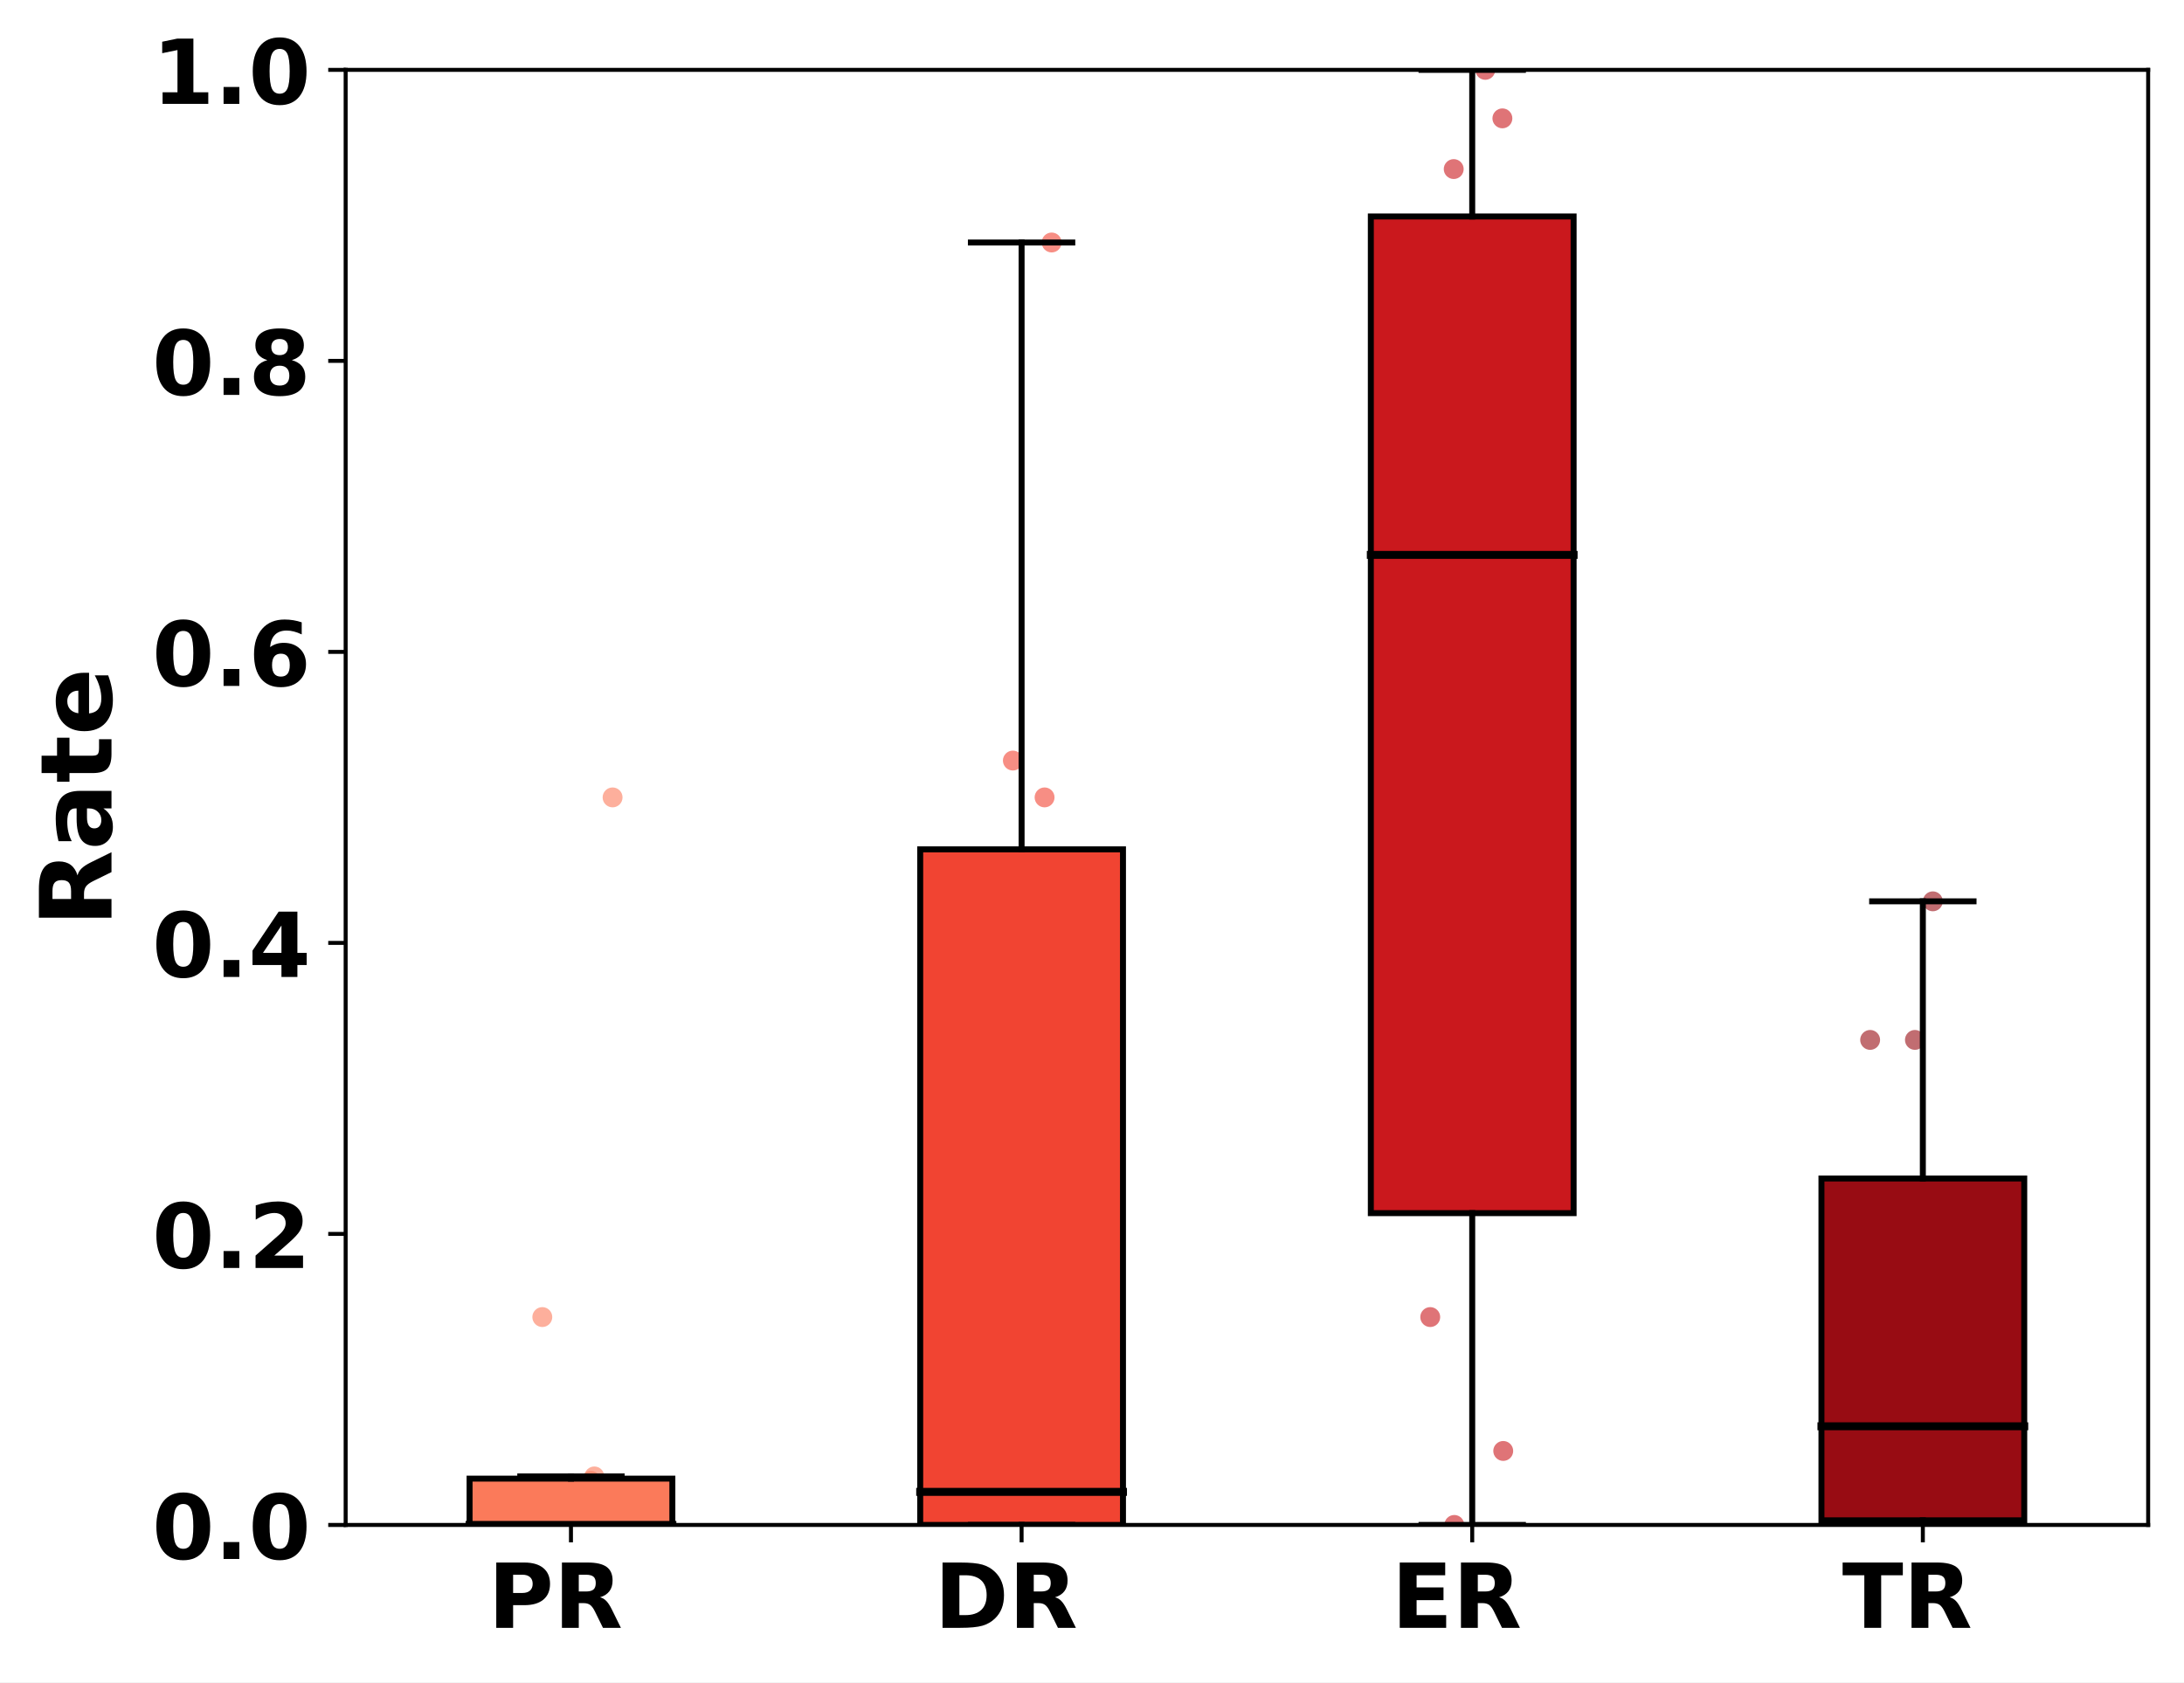
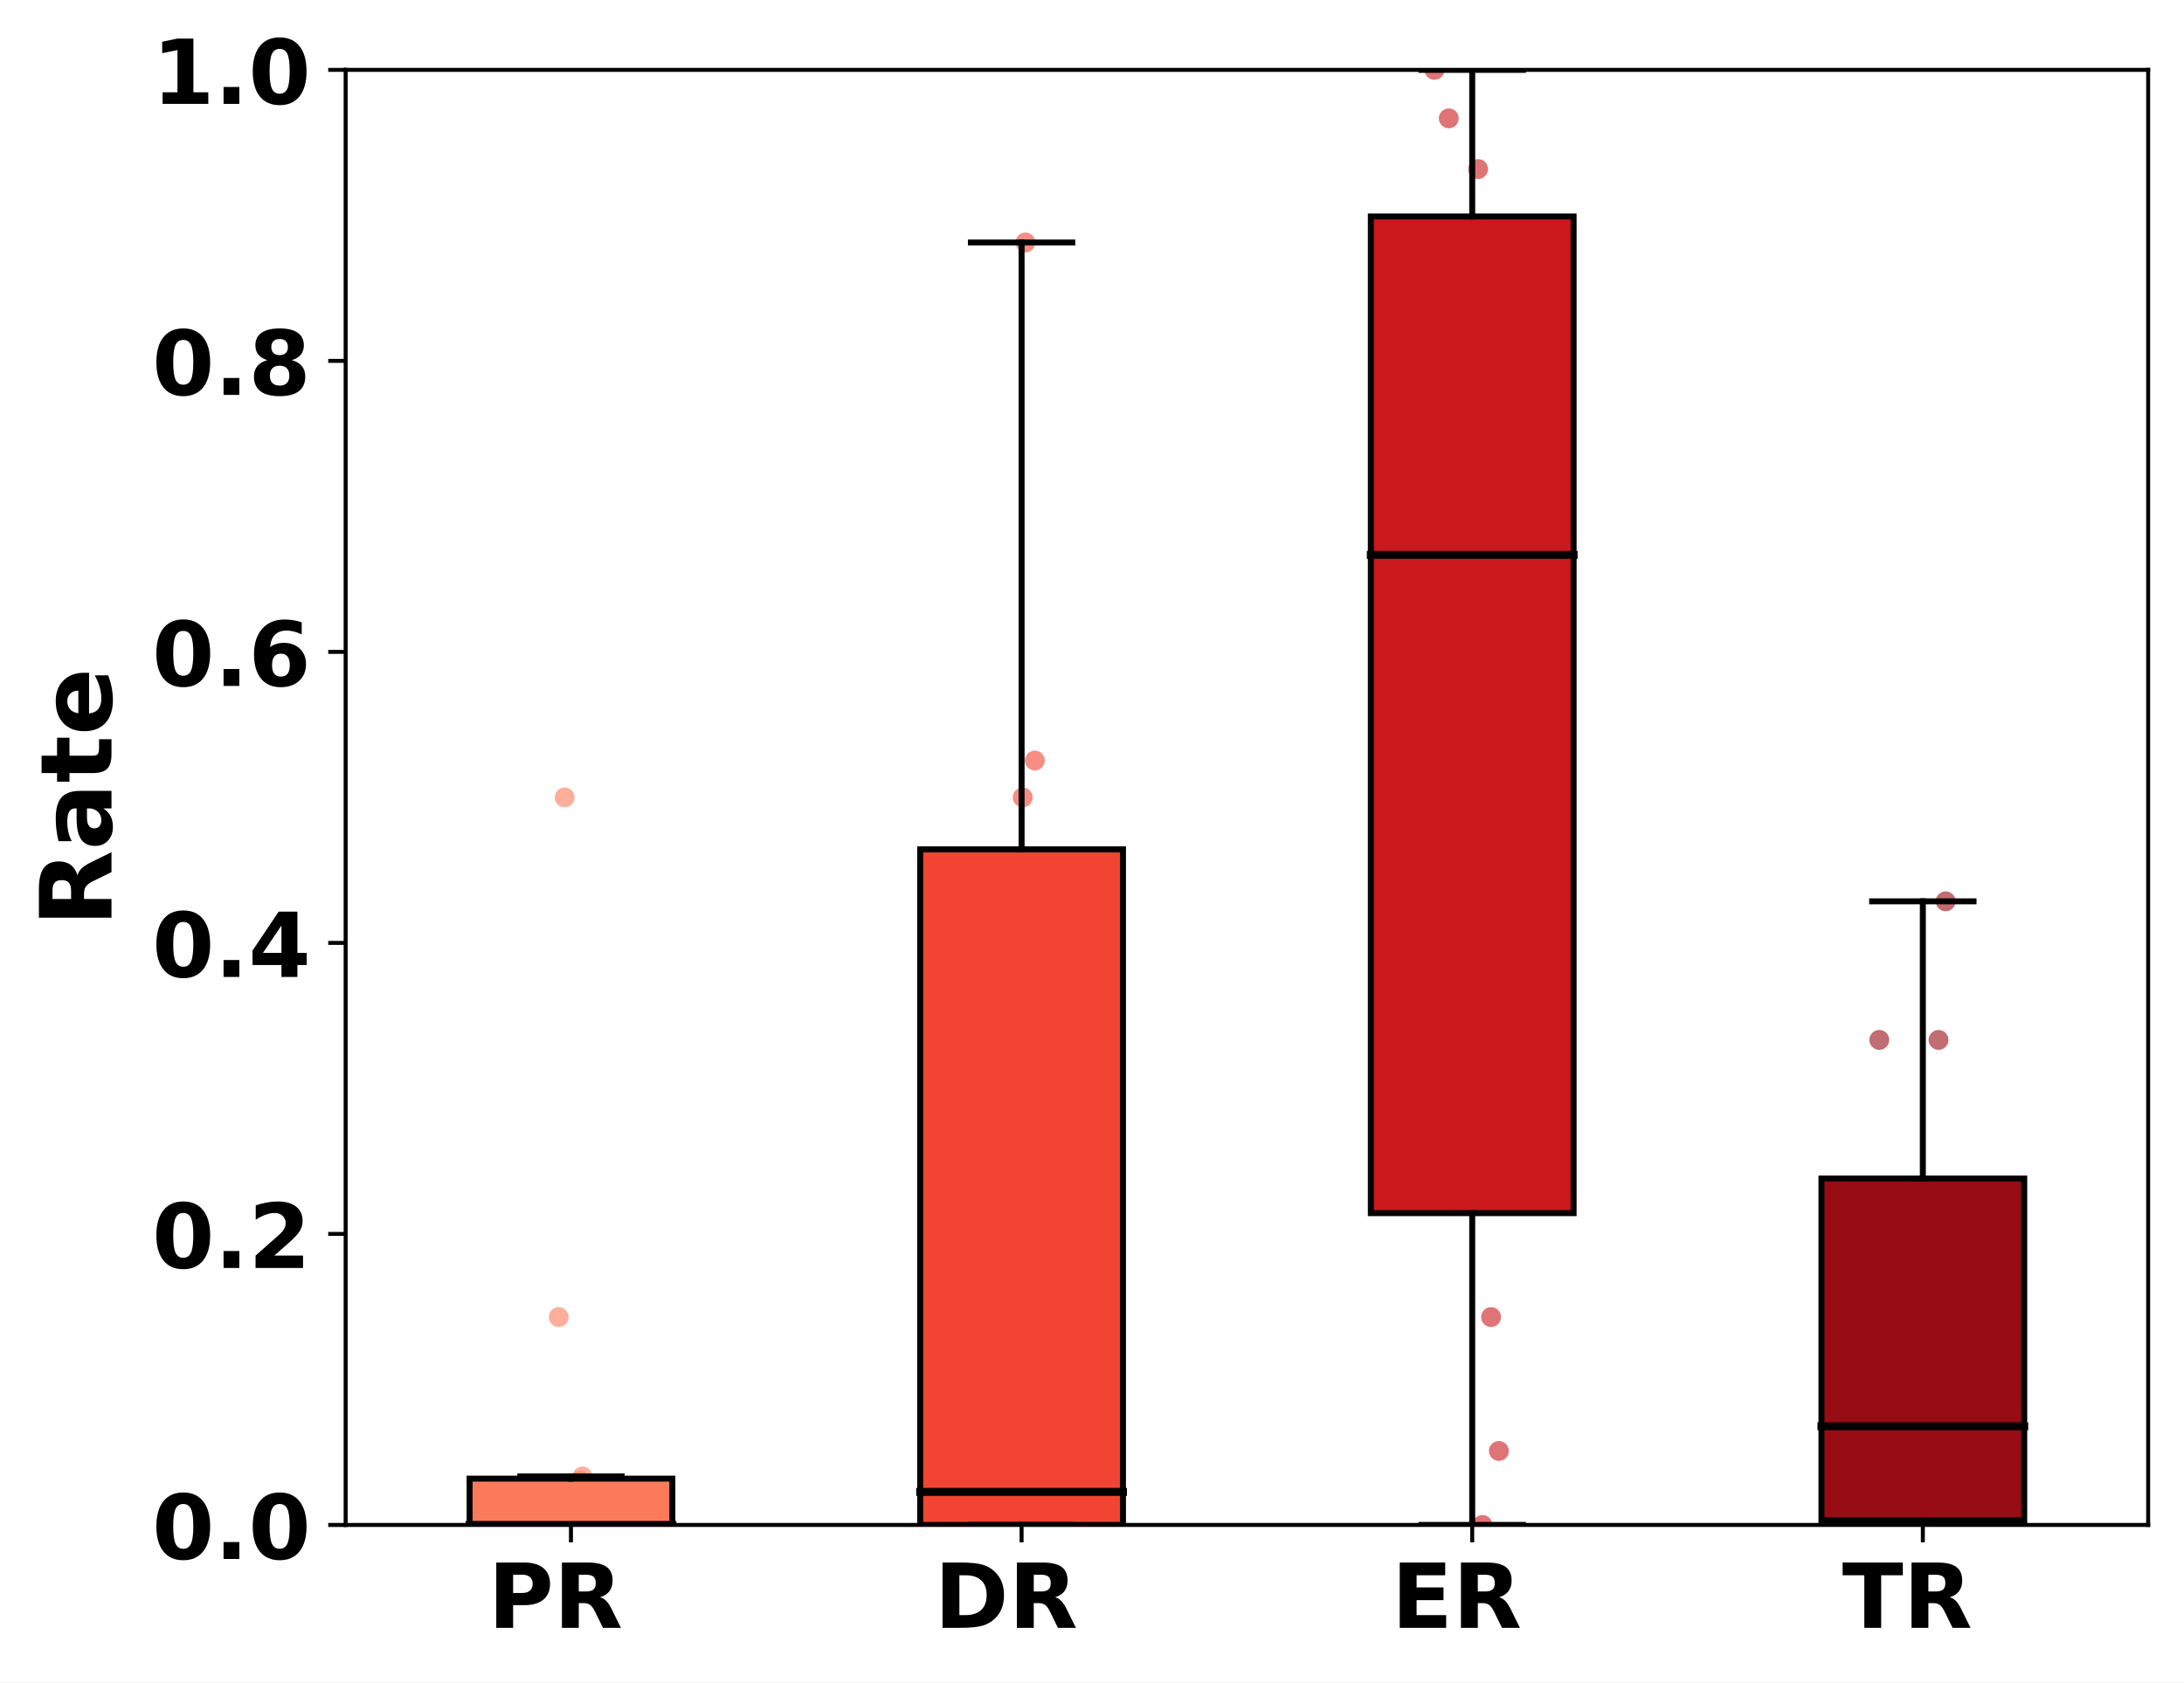
<svg xmlns="http://www.w3.org/2000/svg" xmlns:xlink="http://www.w3.org/1999/xlink" width="438.767pt" height="338.059pt" viewBox="0 0 438.767 338.059" version="1.1">
  <defs>
    <style type="text/css">*{stroke-linejoin: round; stroke-linecap: butt}</style>
  </defs>
  <g id="figure_1">
    <g id="patch_1">
      <path d="M 0 338.059  L 438.767 338.059  L 438.767 0  L 0 0  z " style="fill: #ffffff" />
    </g>
    <g id="axes_1">
      <g id="patch_2">
        <path d="M 69.442 306.439  L 431.567 306.439  L 431.567 14.039  L 69.442 14.039  z " style="fill: #ffffff" />
      </g>
      <g id="PathCollection_1">
        <defs>
-           <path id="C0_0_a5cf114fdb" d="M 0 2  C 0.53 2 1.039 1.789 1.414 1.414  C 1.789 1.039 2 0.53 2 -0  C 2 -0.53 1.789 -1.039 1.414 -1.414  C 1.039 -1.789 0.53 -2 0 -2  C -0.53 -2 -1.039 -1.789 -1.414 -1.414  C -1.789 -1.039 -2 -0.53 -2 0  C -2 0.53 -1.789 1.039 -1.414 1.414  C -1.039 1.789 -0.53 2 0 2  z " />
+           <path id="C0_0_5abf65b029" d="M 0 2  C 0.53 2 1.039 1.789 1.414 1.414  C 1.789 1.039 2 0.53 2 -0  C 2 -0.53 1.789 -1.039 1.414 -1.414  C 1.039 -1.789 0.53 -2 0 -2  C -0.53 -2 -1.039 -1.789 -1.414 -1.414  C -1.789 -1.039 -2 -0.53 -2 0  C -2 0.53 -1.789 1.039 -1.414 1.414  C -1.039 1.789 -0.53 2 0 2  z " />
        </defs>
-         <g clip-path="url(#p71289a174c)">
-           <use xlink:href="#C0_0_a5cf114fdb" x="121.46" y="306.439" style="fill: #fb7a5a; fill-opacity: 0.6" />
-         </g>
-         <g clip-path="url(#p71289a174c)">
-           <use xlink:href="#C0_0_a5cf114fdb" x="119.401" y="296.692" style="fill: #fb7a5a; fill-opacity: 0.6" />
-         </g>
-         <g clip-path="url(#p71289a174c)">
-           <use xlink:href="#C0_0_a5cf114fdb" x="123.068" y="160.239" style="fill: #fb7a5a; fill-opacity: 0.6" />
-         </g>
-         <g clip-path="url(#p71289a174c)">
-           <use xlink:href="#C0_0_a5cf114fdb" x="112.313" y="306.439" style="fill: #fb7a5a; fill-opacity: 0.6" />
-         </g>
-         <g clip-path="url(#p71289a174c)">
-           <use xlink:href="#C0_0_a5cf114fdb" x="119.799" y="306.439" style="fill: #fb7a5a; fill-opacity: 0.6" />
-         </g>
-         <g clip-path="url(#p71289a174c)">
-           <use xlink:href="#C0_0_a5cf114fdb" x="113.882" y="304.588" style="fill: #fb7a5a; fill-opacity: 0.6" />
-         </g>
-         <g clip-path="url(#p71289a174c)">
-           <use xlink:href="#C0_0_a5cf114fdb" x="121.332" y="306.439" style="fill: #fb7a5a; fill-opacity: 0.6" />
-         </g>
-         <g clip-path="url(#p71289a174c)">
-           <use xlink:href="#C0_0_a5cf114fdb" x="108.95" y="264.667" style="fill: #fb7a5a; fill-opacity: 0.6" />
-         </g>
-         <g clip-path="url(#p71289a174c)">
-           <use xlink:href="#C0_0_a5cf114fdb" x="117.371" y="306.439" style="fill: #fb7a5a; fill-opacity: 0.6" />
-         </g>
-         <g clip-path="url(#p71289a174c)">
-           <use xlink:href="#C0_0_a5cf114fdb" x="118.702" y="297.578" style="fill: #fb7a5a; fill-opacity: 0.6" />
-         </g>
-         <g clip-path="url(#p71289a174c)">
-           <use xlink:href="#C0_0_a5cf114fdb" x="107.3" y="306.439" style="fill: #fb7a5a; fill-opacity: 0.6" />
+         <g clip-path="url(#p43153b8aae)">
+           <use xlink:href="#C0_0_5abf65b029" x="118.535" y="306.439" style="fill: #fb7a5a; fill-opacity: 0.6" />
+         </g>
+         <g clip-path="url(#p43153b8aae)">
+           <use xlink:href="#C0_0_5abf65b029" x="117.003" y="296.692" style="fill: #fb7a5a; fill-opacity: 0.6" />
+         </g>
+         <g clip-path="url(#p43153b8aae)">
+           <use xlink:href="#C0_0_5abf65b029" x="113.435" y="160.239" style="fill: #fb7a5a; fill-opacity: 0.6" />
+         </g>
+         <g clip-path="url(#p43153b8aae)">
+           <use xlink:href="#C0_0_5abf65b029" x="120.485" y="306.439" style="fill: #fb7a5a; fill-opacity: 0.6" />
+         </g>
+         <g clip-path="url(#p43153b8aae)">
+           <use xlink:href="#C0_0_5abf65b029" x="113.502" y="306.439" style="fill: #fb7a5a; fill-opacity: 0.6" />
+         </g>
+         <g clip-path="url(#p43153b8aae)">
+           <use xlink:href="#C0_0_5abf65b029" x="112.011" y="304.588" style="fill: #fb7a5a; fill-opacity: 0.6" />
+         </g>
+         <g clip-path="url(#p43153b8aae)">
+           <use xlink:href="#C0_0_5abf65b029" x="118.436" y="306.439" style="fill: #fb7a5a; fill-opacity: 0.6" />
+         </g>
+         <g clip-path="url(#p43153b8aae)">
+           <use xlink:href="#C0_0_5abf65b029" x="112.246" y="264.667" style="fill: #fb7a5a; fill-opacity: 0.6" />
+         </g>
+         <g clip-path="url(#p43153b8aae)">
+           <use xlink:href="#C0_0_5abf65b029" x="120.667" y="306.439" style="fill: #fb7a5a; fill-opacity: 0.6" />
+         </g>
+         <g clip-path="url(#p43153b8aae)">
+           <use xlink:href="#C0_0_5abf65b029" x="116.542" y="297.578" style="fill: #fb7a5a; fill-opacity: 0.6" />
+         </g>
+         <g clip-path="url(#p43153b8aae)">
+           <use xlink:href="#C0_0_5abf65b029" x="116.794" y="306.439" style="fill: #fb7a5a; fill-opacity: 0.6" />
        </g>
      </g>
      <g id="PathCollection_2">
        <defs>
-           <path id="C1_0_108f56c99d" d="M 0 2  C 0.53 2 1.039 1.789 1.414 1.414  C 1.789 1.039 2 0.53 2 -0  C 2 -0.53 1.789 -1.039 1.414 -1.414  C 1.039 -1.789 0.53 -2 0 -2  C -0.53 -2 -1.039 -1.789 -1.414 -1.414  C -1.789 -1.039 -2 -0.53 -2 0  C -2 0.53 -1.789 1.039 -1.414 1.414  C -1.039 1.789 -0.53 2 0 2  z " />
+           <path id="C1_0_0881663501" d="M 0 2  C 0.53 2 1.039 1.789 1.414 1.414  C 1.789 1.039 2 0.53 2 -0  C 2 -0.53 1.789 -1.039 1.414 -1.414  C 1.039 -1.789 0.53 -2 0 -2  C -0.53 -2 -1.039 -1.789 -1.414 -1.414  C -1.789 -1.039 -2 -0.53 -2 0  C -2 0.53 -1.789 1.039 -1.414 1.414  C -1.039 1.789 -0.53 2 0 2  z " />
        </defs>
-         <g clip-path="url(#p71289a174c)">
-           <use xlink:href="#C1_0_108f56c99d" x="211.278" y="48.73" style="fill: #f14432; fill-opacity: 0.6" />
-         </g>
-         <g clip-path="url(#p71289a174c)">
-           <use xlink:href="#C1_0_108f56c99d" x="196.866" y="306.439" style="fill: #f14432; fill-opacity: 0.6" />
-         </g>
-         <g clip-path="url(#p71289a174c)">
-           <use xlink:href="#C1_0_108f56c99d" x="209.857" y="160.239" style="fill: #f14432; fill-opacity: 0.6" />
-         </g>
-         <g clip-path="url(#p71289a174c)">
-           <use xlink:href="#C1_0_108f56c99d" x="208.182" y="306.439" style="fill: #f14432; fill-opacity: 0.6" />
-         </g>
-         <g clip-path="url(#p71289a174c)">
-           <use xlink:href="#C1_0_108f56c99d" x="204.022" y="306.439" style="fill: #f14432; fill-opacity: 0.6" />
-         </g>
-         <g clip-path="url(#p71289a174c)">
-           <use xlink:href="#C1_0_108f56c99d" x="203.487" y="152.836" style="fill: #f14432; fill-opacity: 0.6" />
-         </g>
-         <g clip-path="url(#p71289a174c)">
-           <use xlink:href="#C1_0_108f56c99d" x="201.623" y="181.124" style="fill: #f14432; fill-opacity: 0.6" />
-         </g>
-         <g clip-path="url(#p71289a174c)">
-           <use xlink:href="#C1_0_108f56c99d" x="206.281" y="181.124" style="fill: #f14432; fill-opacity: 0.6" />
-         </g>
-         <g clip-path="url(#p71289a174c)">
-           <use xlink:href="#C1_0_108f56c99d" x="208.298" y="306.439" style="fill: #f14432; fill-opacity: 0.6" />
-         </g>
-         <g clip-path="url(#p71289a174c)">
-           <use xlink:href="#C1_0_108f56c99d" x="204.644" y="299.793" style="fill: #f14432; fill-opacity: 0.6" />
-         </g>
-         <g clip-path="url(#p71289a174c)">
-           <use xlink:href="#C1_0_108f56c99d" x="203.541" y="306.439" style="fill: #f14432; fill-opacity: 0.6" />
+         <g clip-path="url(#p43153b8aae)">
+           <use xlink:href="#C1_0_0881663501" x="206.008" y="48.73" style="fill: #f14432; fill-opacity: 0.6" />
+         </g>
+         <g clip-path="url(#p43153b8aae)">
+           <use xlink:href="#C1_0_0881663501" x="202.815" y="306.439" style="fill: #f14432; fill-opacity: 0.6" />
+         </g>
+         <g clip-path="url(#p43153b8aae)">
+           <use xlink:href="#C1_0_0881663501" x="205.465" y="160.239" style="fill: #f14432; fill-opacity: 0.6" />
+         </g>
+         <g clip-path="url(#p43153b8aae)">
+           <use xlink:href="#C1_0_0881663501" x="200.967" y="306.439" style="fill: #f14432; fill-opacity: 0.6" />
+         </g>
+         <g clip-path="url(#p43153b8aae)">
+           <use xlink:href="#C1_0_0881663501" x="202.909" y="306.439" style="fill: #f14432; fill-opacity: 0.6" />
+         </g>
+         <g clip-path="url(#p43153b8aae)">
+           <use xlink:href="#C1_0_0881663501" x="207.901" y="152.836" style="fill: #f14432; fill-opacity: 0.6" />
+         </g>
+         <g clip-path="url(#p43153b8aae)">
+           <use xlink:href="#C1_0_0881663501" x="213.974" y="181.124" style="fill: #f14432; fill-opacity: 0.6" />
+         </g>
+         <g clip-path="url(#p43153b8aae)">
+           <use xlink:href="#C1_0_0881663501" x="208.738" y="181.124" style="fill: #f14432; fill-opacity: 0.6" />
+         </g>
+         <g clip-path="url(#p43153b8aae)">
+           <use xlink:href="#C1_0_0881663501" x="201.262" y="306.439" style="fill: #f14432; fill-opacity: 0.6" />
+         </g>
+         <g clip-path="url(#p43153b8aae)">
+           <use xlink:href="#C1_0_0881663501" x="209.703" y="299.793" style="fill: #f14432; fill-opacity: 0.6" />
+         </g>
+         <g clip-path="url(#p43153b8aae)">
+           <use xlink:href="#C1_0_0881663501" x="211.746" y="306.439" style="fill: #f14432; fill-opacity: 0.6" />
        </g>
      </g>
      <g id="PathCollection_3">
        <defs>
-           <path id="C2_0_0096e99dae" d="M 0 2  C 0.53 2 1.039 1.789 1.414 1.414  C 1.789 1.039 2 0.53 2 -0  C 2 -0.53 1.789 -1.039 1.414 -1.414  C 1.039 -1.789 0.53 -2 0 -2  C -0.53 -2 -1.039 -1.789 -1.414 -1.414  C -1.789 -1.039 -2 -0.53 -2 0  C -2 0.53 -1.789 1.039 -1.414 1.414  C -1.039 1.789 -0.53 2 0 2  z " />
+           <path id="C2_0_28ee519b00" d="M 0 2  C 0.53 2 1.039 1.789 1.414 1.414  C 1.789 1.039 2 0.53 2 -0  C 2 -0.53 1.789 -1.039 1.414 -1.414  C 1.039 -1.789 0.53 -2 0 -2  C -0.53 -2 -1.039 -1.789 -1.414 -1.414  C -1.789 -1.039 -2 -0.53 -2 0  C -2 0.53 -1.789 1.039 -1.414 1.414  C -1.039 1.789 -0.53 2 0 2  z " />
        </defs>
-         <g clip-path="url(#p71289a174c)">
-           <use xlink:href="#C2_0_0096e99dae" x="302" y="291.571" style="fill: #ca181d; fill-opacity: 0.6" />
-         </g>
-         <g clip-path="url(#p71289a174c)">
-           <use xlink:href="#C2_0_0096e99dae" x="301.833" y="23.785" style="fill: #ca181d; fill-opacity: 0.6" />
-         </g>
-         <g clip-path="url(#p71289a174c)">
-           <use xlink:href="#C2_0_0096e99dae" x="292.17" y="306.439" style="fill: #ca181d; fill-opacity: 0.6" />
-         </g>
-         <g clip-path="url(#p71289a174c)">
-           <use xlink:href="#C2_0_0096e99dae" x="292.52" y="111.505" style="fill: #ca181d; fill-opacity: 0.6" />
-         </g>
-         <g clip-path="url(#p71289a174c)">
-           <use xlink:href="#C2_0_0096e99dae" x="298.398" y="14.039" style="fill: #ca181d; fill-opacity: 0.6" />
-         </g>
-         <g clip-path="url(#p71289a174c)">
-           <use xlink:href="#C2_0_0096e99dae" x="295.925" y="171.342" style="fill: #ca181d; fill-opacity: 0.6" />
-         </g>
-         <g clip-path="url(#p71289a174c)">
-           <use xlink:href="#C2_0_0096e99dae" x="287.337" y="264.667" style="fill: #ca181d; fill-opacity: 0.6" />
-         </g>
-         <g clip-path="url(#p71289a174c)">
-           <use xlink:href="#C2_0_0096e99dae" x="295.658" y="222.896" style="fill: #ca181d; fill-opacity: 0.6" />
-         </g>
-         <g clip-path="url(#p71289a174c)">
-           <use xlink:href="#C2_0_0096e99dae" x="288.102" y="111.505" style="fill: #ca181d; fill-opacity: 0.6" />
-         </g>
-         <g clip-path="url(#p71289a174c)">
-           <use xlink:href="#C2_0_0096e99dae" x="292.053" y="33.975" style="fill: #ca181d; fill-opacity: 0.6" />
-         </g>
-         <g clip-path="url(#p71289a174c)">
-           <use xlink:href="#C2_0_0096e99dae" x="297.93" y="53.025" style="fill: #ca181d; fill-opacity: 0.6" />
+         <g clip-path="url(#p43153b8aae)">
+           <use xlink:href="#C2_0_28ee519b00" x="301.126" y="291.571" style="fill: #ca181d; fill-opacity: 0.6" />
+         </g>
+         <g clip-path="url(#p43153b8aae)">
+           <use xlink:href="#C2_0_28ee519b00" x="291.061" y="23.785" style="fill: #ca181d; fill-opacity: 0.6" />
+         </g>
+         <g clip-path="url(#p43153b8aae)">
+           <use xlink:href="#C2_0_28ee519b00" x="297.821" y="306.439" style="fill: #ca181d; fill-opacity: 0.6" />
+         </g>
+         <g clip-path="url(#p43153b8aae)">
+           <use xlink:href="#C2_0_28ee519b00" x="298.695" y="111.505" style="fill: #ca181d; fill-opacity: 0.6" />
+         </g>
+         <g clip-path="url(#p43153b8aae)">
+           <use xlink:href="#C2_0_28ee519b00" x="288.18" y="14.039" style="fill: #ca181d; fill-opacity: 0.6" />
+         </g>
+         <g clip-path="url(#p43153b8aae)">
+           <use xlink:href="#C2_0_28ee519b00" x="289.2" y="171.342" style="fill: #ca181d; fill-opacity: 0.6" />
+         </g>
+         <g clip-path="url(#p43153b8aae)">
+           <use xlink:href="#C2_0_28ee519b00" x="299.557" y="264.667" style="fill: #ca181d; fill-opacity: 0.6" />
+         </g>
+         <g clip-path="url(#p43153b8aae)">
+           <use xlink:href="#C2_0_28ee519b00" x="300.274" y="222.896" style="fill: #ca181d; fill-opacity: 0.6" />
+         </g>
+         <g clip-path="url(#p43153b8aae)">
+           <use xlink:href="#C2_0_28ee519b00" x="292.846" y="111.505" style="fill: #ca181d; fill-opacity: 0.6" />
+         </g>
+         <g clip-path="url(#p43153b8aae)">
+           <use xlink:href="#C2_0_28ee519b00" x="296.953" y="33.975" style="fill: #ca181d; fill-opacity: 0.6" />
+         </g>
+         <g clip-path="url(#p43153b8aae)">
+           <use xlink:href="#C2_0_28ee519b00" x="299.711" y="53.025" style="fill: #ca181d; fill-opacity: 0.6" />
        </g>
      </g>
      <g id="PathCollection_4">
        <defs>
-           <path id="C3_0_5f27da8409" d="M 0 2  C 0.53 2 1.039 1.789 1.414 1.414  C 1.789 1.039 2 0.53 2 -0  C 2 -0.53 1.789 -1.039 1.414 -1.414  C 1.039 -1.789 0.53 -2 0 -2  C -0.53 -2 -1.039 -1.789 -1.414 -1.414  C -1.789 -1.039 -2 -0.53 -2 0  C -2 0.53 -1.789 1.039 -1.414 1.414  C -1.039 1.789 -0.53 2 0 2  z " />
+           <path id="C3_0_b189aee8e8" d="M 0 2  C 0.53 2 1.039 1.789 1.414 1.414  C 1.789 1.039 2 0.53 2 -0  C 2 -0.53 1.789 -1.039 1.414 -1.414  C 1.039 -1.789 0.53 -2 0 -2  C -0.53 -2 -1.039 -1.789 -1.414 -1.414  C -1.789 -1.039 -2 -0.53 -2 0  C -2 0.53 -1.789 1.039 -1.414 1.414  C -1.039 1.789 -0.53 2 0 2  z " />
        </defs>
-         <g clip-path="url(#p71289a174c)">
-           <use xlink:href="#C3_0_5f27da8409" x="386.44" y="286.615" style="fill: #980c13; fill-opacity: 0.6" />
-         </g>
-         <g clip-path="url(#p71289a174c)">
-           <use xlink:href="#C3_0_5f27da8409" x="387.726" y="306.439" style="fill: #980c13; fill-opacity: 0.6" />
-         </g>
-         <g clip-path="url(#p71289a174c)">
-           <use xlink:href="#C3_0_5f27da8409" x="385.996" y="306.439" style="fill: #980c13; fill-opacity: 0.6" />
-         </g>
-         <g clip-path="url(#p71289a174c)">
-           <use xlink:href="#C3_0_5f27da8409" x="375.712" y="208.972" style="fill: #980c13; fill-opacity: 0.6" />
-         </g>
-         <g clip-path="url(#p71289a174c)">
-           <use xlink:href="#C3_0_5f27da8409" x="388.09" y="306.439" style="fill: #980c13; fill-opacity: 0.6" />
-         </g>
-         <g clip-path="url(#p71289a174c)">
-           <use xlink:href="#C3_0_5f27da8409" x="378.019" y="304.588" style="fill: #980c13; fill-opacity: 0.6" />
-         </g>
-         <g clip-path="url(#p71289a174c)">
-           <use xlink:href="#C3_0_5f27da8409" x="388.305" y="181.124" style="fill: #980c13; fill-opacity: 0.6" />
-         </g>
-         <g clip-path="url(#p71289a174c)">
-           <use xlink:href="#C3_0_5f27da8409" x="390.729" y="264.667" style="fill: #980c13; fill-opacity: 0.6" />
-         </g>
-         <g clip-path="url(#p71289a174c)">
-           <use xlink:href="#C3_0_5f27da8409" x="384.71" y="208.972" style="fill: #980c13; fill-opacity: 0.6" />
-         </g>
-         <g clip-path="url(#p71289a174c)">
-           <use xlink:href="#C3_0_5f27da8409" x="388.589" y="302.008" style="fill: #980c13; fill-opacity: 0.6" />
-         </g>
-         <g clip-path="url(#p71289a174c)">
-           <use xlink:href="#C3_0_5f27da8409" x="383.659" y="267.452" style="fill: #980c13; fill-opacity: 0.6" />
+         <g clip-path="url(#p43153b8aae)">
+           <use xlink:href="#C3_0_b189aee8e8" x="383.234" y="286.615" style="fill: #980c13; fill-opacity: 0.6" />
+         </g>
+         <g clip-path="url(#p43153b8aae)">
+           <use xlink:href="#C3_0_b189aee8e8" x="384.893" y="306.439" style="fill: #980c13; fill-opacity: 0.6" />
+         </g>
+         <g clip-path="url(#p43153b8aae)">
+           <use xlink:href="#C3_0_b189aee8e8" x="388.748" y="306.439" style="fill: #980c13; fill-opacity: 0.6" />
+         </g>
+         <g clip-path="url(#p43153b8aae)">
+           <use xlink:href="#C3_0_b189aee8e8" x="389.447" y="208.972" style="fill: #980c13; fill-opacity: 0.6" />
+         </g>
+         <g clip-path="url(#p43153b8aae)">
+           <use xlink:href="#C3_0_b189aee8e8" x="380.798" y="306.439" style="fill: #980c13; fill-opacity: 0.6" />
+         </g>
+         <g clip-path="url(#p43153b8aae)">
+           <use xlink:href="#C3_0_b189aee8e8" x="385.045" y="304.588" style="fill: #980c13; fill-opacity: 0.6" />
+         </g>
+         <g clip-path="url(#p43153b8aae)">
+           <use xlink:href="#C3_0_b189aee8e8" x="390.881" y="181.124" style="fill: #980c13; fill-opacity: 0.6" />
+         </g>
+         <g clip-path="url(#p43153b8aae)">
+           <use xlink:href="#C3_0_b189aee8e8" x="379.342" y="264.667" style="fill: #980c13; fill-opacity: 0.6" />
+         </g>
+         <g clip-path="url(#p43153b8aae)">
+           <use xlink:href="#C3_0_b189aee8e8" x="377.555" y="208.972" style="fill: #980c13; fill-opacity: 0.6" />
+         </g>
+         <g clip-path="url(#p43153b8aae)">
+           <use xlink:href="#C3_0_b189aee8e8" x="385.666" y="302.008" style="fill: #980c13; fill-opacity: 0.6" />
+         </g>
+         <g clip-path="url(#p43153b8aae)">
+           <use xlink:href="#C3_0_b189aee8e8" x="390.129" y="267.452" style="fill: #980c13; fill-opacity: 0.6" />
        </g>
      </g>
      <g id="matplotlib.axis_1">
        <g id="xtick_1">
          <g id="line2d_1">
            <defs>
-               <path id="mee32c71a8d" d="M 0 0  L 0 3.5  " style="stroke: #000000; stroke-width: 0.8" />
+               <path id="m9b40c2f36f" d="M 0 0  L 0 3.5  " style="stroke: #000000; stroke-width: 0.8" />
            </defs>
            <g>
-               <use xlink:href="#mee32c71a8d" x="114.707" y="306.439" style="stroke: #000000; stroke-width: 0.8" />
+               <use xlink:href="#m9b40c2f36f" x="114.707" y="306.439" style="stroke: #000000; stroke-width: 0.8" />
            </g>
          </g>
          <g id="text_1">
            <g transform="translate(98.04734 327.1158) scale(0.18 -0.18)">
              <defs>
                <path id="DejaVuSans-Bold-50" d="M 588 4666  L 2584 4666  Q 3475 4666 3951 4270  Q 4428 3875 4428 3144  Q 4428 2409 3951 2014  Q 3475 1619 2584 1619  L 1791 1619  L 1791 0  L 588 0  L 588 4666  z M 1791 3794  L 1791 2491  L 2456 2491  Q 2806 2491 2997 2661  Q 3188 2831 3188 3144  Q 3188 3456 2997 3625  Q 2806 3794 2456 3794  L 1791 3794  z " transform="scale(0.015625)" />
                <path id="DejaVuSans-Bold-52" d="M 2297 2597  Q 2675 2597 2839 2737  Q 3003 2878 3003 3200  Q 3003 3519 2839 3656  Q 2675 3794 2297 3794  L 1791 3794  L 1791 2597  L 2297 2597  z M 1791 1766  L 1791 0  L 588 0  L 588 4666  L 2425 4666  Q 3347 4666 3776 4356  Q 4206 4047 4206 3378  Q 4206 2916 3982 2619  Q 3759 2322 3309 2181  Q 3556 2125 3751 1926  Q 3947 1728 4147 1325  L 4800 0  L 3519 0  L 2950 1159  Q 2778 1509 2601 1637  Q 2425 1766 2131 1766  L 1791 1766  z " transform="scale(0.015625)" />
                <path id="DejaVuSans-Bold-20" transform="scale(0.015625)" />
              </defs>
              <use xlink:href="#DejaVuSans-Bold-50" />
              <use xlink:href="#DejaVuSans-Bold-52" x="73.291" />
              <use xlink:href="#DejaVuSans-Bold-20" x="150.293" />
            </g>
          </g>
        </g>
        <g id="xtick_2">
          <g id="line2d_2">
            <g>
-               <use xlink:href="#mee32c71a8d" x="205.238" y="306.439" style="stroke: #000000; stroke-width: 0.8" />
+               <use xlink:href="#m9b40c2f36f" x="205.238" y="306.439" style="stroke: #000000; stroke-width: 0.8" />
            </g>
          </g>
          <g id="text_2">
            <g transform="translate(187.7039 327.1158) scale(0.18 -0.18)">
              <defs>
                <path id="DejaVuSans-Bold-44" d="M 1791 3756  L 1791 909  L 2222 909  Q 2959 909 3348 1275  Q 3738 1641 3738 2338  Q 3738 3031 3350 3393  Q 2963 3756 2222 3756  L 1791 3756  z M 588 4666  L 1856 4666  Q 2919 4666 3439 4514  Q 3959 4363 4331 4000  Q 4659 3684 4818 3271  Q 4978 2859 4978 2338  Q 4978 1809 4818 1395  Q 4659 981 4331 666  Q 3956 303 3431 151  Q 2906 0 1856 0  L 588 0  L 588 4666  z " transform="scale(0.015625)" />
              </defs>
              <use xlink:href="#DejaVuSans-Bold-44" />
              <use xlink:href="#DejaVuSans-Bold-52" x="83.008" />
              <use xlink:href="#DejaVuSans-Bold-20" x="160.01" />
            </g>
          </g>
        </g>
        <g id="xtick_3">
          <g id="line2d_3">
            <g>
-               <use xlink:href="#mee32c71a8d" x="295.77" y="306.439" style="stroke: #000000; stroke-width: 0.8" />
+               <use xlink:href="#m9b40c2f36f" x="295.77" y="306.439" style="stroke: #000000; stroke-width: 0.8" />
            </g>
          </g>
          <g id="text_3">
            <g transform="translate(279.5584 327.1158) scale(0.18 -0.18)">
              <defs>
                <path id="DejaVuSans-Bold-45" d="M 588 4666  L 3834 4666  L 3834 3756  L 1791 3756  L 1791 2888  L 3713 2888  L 3713 1978  L 1791 1978  L 1791 909  L 3903 909  L 3903 0  L 588 0  L 588 4666  z " transform="scale(0.015625)" />
              </defs>
              <use xlink:href="#DejaVuSans-Bold-45" />
              <use xlink:href="#DejaVuSans-Bold-52" x="68.311" />
              <use xlink:href="#DejaVuSans-Bold-20" x="145.312" />
            </g>
          </g>
        </g>
        <g id="xtick_4">
          <g id="line2d_4">
            <g>
-               <use xlink:href="#mee32c71a8d" x="386.301" y="306.439" style="stroke: #000000; stroke-width: 0.8" />
+               <use xlink:href="#m9b40c2f36f" x="386.301" y="306.439" style="stroke: #000000; stroke-width: 0.8" />
            </g>
          </g>
          <g id="text_4">
            <g transform="translate(370.0981 327.1158) scale(0.18 -0.18)">
              <defs>
                <path id="DejaVuSans-Bold-54" d="M 31 4666  L 4331 4666  L 4331 3756  L 2784 3756  L 2784 0  L 1581 0  L 1581 3756  L 31 3756  L 31 4666  z " transform="scale(0.015625)" />
              </defs>
              <use xlink:href="#DejaVuSans-Bold-54" />
              <use xlink:href="#DejaVuSans-Bold-52" x="68.213" />
              <use xlink:href="#DejaVuSans-Bold-20" x="145.215" />
            </g>
          </g>
        </g>
      </g>
      <g id="matplotlib.axis_2">
        <g id="ytick_1">
          <g id="line2d_5">
            <defs>
-               <path id="m6d9190f85b" d="M 0 0  L -3.5 0  " style="stroke: #000000; stroke-width: 0.8" />
+               <path id="mbf5e26ce3e" d="M 0 0  L -3.5 0  " style="stroke: #000000; stroke-width: 0.8" />
            </defs>
            <g>
-               <use xlink:href="#m6d9190f85b" x="69.442" y="306.439" style="stroke: #000000; stroke-width: 0.8" />
+               <use xlink:href="#mbf5e26ce3e" x="69.442" y="306.439" style="stroke: #000000; stroke-width: 0.8" />
            </g>
          </g>
          <g id="text_5">
            <g transform="translate(30.55625 313.2772) scale(0.18 -0.18)">
              <defs>
                <path id="DejaVuSans-Bold-30" d="M 2944 2338  Q 2944 3213 2780 3570  Q 2616 3928 2228 3928  Q 1841 3928 1675 3570  Q 1509 3213 1509 2338  Q 1509 1453 1675 1090  Q 1841 728 2228 728  Q 2613 728 2778 1090  Q 2944 1453 2944 2338  z M 4147 2328  Q 4147 1169 3647 539  Q 3147 -91 2228 -91  Q 1306 -91 806 539  Q 306 1169 306 2328  Q 306 3491 806 4120  Q 1306 4750 2228 4750  Q 3147 4750 3647 4120  Q 4147 3491 4147 2328  z " transform="scale(0.015625)" />
                <path id="DejaVuSans-Bold-2e" d="M 653 1209  L 1778 1209  L 1778 0  L 653 0  L 653 1209  z " transform="scale(0.015625)" />
              </defs>
              <use xlink:href="#DejaVuSans-Bold-30" />
              <use xlink:href="#DejaVuSans-Bold-2e" x="69.58" />
              <use xlink:href="#DejaVuSans-Bold-30" x="107.568" />
            </g>
          </g>
        </g>
        <g id="ytick_2">
          <g id="line2d_6">
            <g>
-               <use xlink:href="#m6d9190f85b" x="69.442" y="247.959" style="stroke: #000000; stroke-width: 0.8" />
+               <use xlink:href="#mbf5e26ce3e" x="69.442" y="247.959" style="stroke: #000000; stroke-width: 0.8" />
            </g>
          </g>
          <g id="text_6">
            <g transform="translate(30.55625 254.7972) scale(0.18 -0.18)">
              <defs>
                <path id="DejaVuSans-Bold-32" d="M 1844 884  L 3897 884  L 3897 0  L 506 0  L 506 884  L 2209 2388  Q 2438 2594 2547 2791  Q 2656 2988 2656 3200  Q 2656 3528 2436 3728  Q 2216 3928 1850 3928  Q 1569 3928 1234 3808  Q 900 3688 519 3450  L 519 4475  Q 925 4609 1322 4679  Q 1719 4750 2100 4750  Q 2938 4750 3402 4381  Q 3866 4013 3866 3353  Q 3866 2972 3669 2642  Q 3472 2313 2841 1759  L 1844 884  z " transform="scale(0.015625)" />
              </defs>
              <use xlink:href="#DejaVuSans-Bold-30" />
              <use xlink:href="#DejaVuSans-Bold-2e" x="69.58" />
              <use xlink:href="#DejaVuSans-Bold-32" x="107.568" />
            </g>
          </g>
        </g>
        <g id="ytick_3">
          <g id="line2d_7">
            <g>
-               <use xlink:href="#m6d9190f85b" x="69.442" y="189.479" style="stroke: #000000; stroke-width: 0.8" />
+               <use xlink:href="#mbf5e26ce3e" x="69.442" y="189.479" style="stroke: #000000; stroke-width: 0.8" />
            </g>
          </g>
          <g id="text_7">
            <g transform="translate(30.55625 196.3172) scale(0.18 -0.18)">
              <defs>
                <path id="DejaVuSans-Bold-34" d="M 2356 3675  L 1038 1722  L 2356 1722  L 2356 3675  z M 2156 4666  L 3494 4666  L 3494 1722  L 4159 1722  L 4159 850  L 3494 850  L 3494 0  L 2356 0  L 2356 850  L 288 850  L 288 1881  L 2156 4666  z " transform="scale(0.015625)" />
              </defs>
              <use xlink:href="#DejaVuSans-Bold-30" />
              <use xlink:href="#DejaVuSans-Bold-2e" x="69.58" />
              <use xlink:href="#DejaVuSans-Bold-34" x="107.568" />
            </g>
          </g>
        </g>
        <g id="ytick_4">
          <g id="line2d_8">
            <g>
-               <use xlink:href="#m6d9190f85b" x="69.442" y="130.999" style="stroke: #000000; stroke-width: 0.8" />
+               <use xlink:href="#mbf5e26ce3e" x="69.442" y="130.999" style="stroke: #000000; stroke-width: 0.8" />
            </g>
          </g>
          <g id="text_8">
            <g transform="translate(30.55625 137.8372) scale(0.18 -0.18)">
              <defs>
                <path id="DejaVuSans-Bold-36" d="M 2316 2303  Q 2000 2303 1842 2098  Q 1684 1894 1684 1484  Q 1684 1075 1842 870  Q 2000 666 2316 666  Q 2634 666 2792 870  Q 2950 1075 2950 1484  Q 2950 1894 2792 2098  Q 2634 2303 2316 2303  z M 3803 4544  L 3803 3681  Q 3506 3822 3243 3889  Q 2981 3956 2731 3956  Q 2194 3956 1894 3657  Q 1594 3359 1544 2772  Q 1750 2925 1990 3001  Q 2231 3078 2516 3078  Q 3231 3078 3670 2659  Q 4109 2241 4109 1563  Q 4109 813 3618 361  Q 3128 -91 2303 -91  Q 1394 -91 895 523  Q 397 1138 397 2266  Q 397 3422 980 4083  Q 1563 4744 2578 4744  Q 2900 4744 3203 4694  Q 3506 4644 3803 4544  z " transform="scale(0.015625)" />
              </defs>
              <use xlink:href="#DejaVuSans-Bold-30" />
              <use xlink:href="#DejaVuSans-Bold-2e" x="69.58" />
              <use xlink:href="#DejaVuSans-Bold-36" x="107.568" />
            </g>
          </g>
        </g>
        <g id="ytick_5">
          <g id="line2d_9">
            <g>
-               <use xlink:href="#m6d9190f85b" x="69.442" y="72.519" style="stroke: #000000; stroke-width: 0.8" />
+               <use xlink:href="#mbf5e26ce3e" x="69.442" y="72.519" style="stroke: #000000; stroke-width: 0.8" />
            </g>
          </g>
          <g id="text_9">
            <g transform="translate(30.55625 79.35719) scale(0.18 -0.18)">
              <defs>
                <path id="DejaVuSans-Bold-38" d="M 2228 2088  Q 1891 2088 1709 1903  Q 1528 1719 1528 1375  Q 1528 1031 1709 848  Q 1891 666 2228 666  Q 2563 666 2741 848  Q 2919 1031 2919 1375  Q 2919 1722 2741 1905  Q 2563 2088 2228 2088  z M 1350 2484  Q 925 2613 709 2878  Q 494 3144 494 3541  Q 494 4131 934 4440  Q 1375 4750 2228 4750  Q 3075 4750 3515 4442  Q 3956 4134 3956 3541  Q 3956 3144 3739 2878  Q 3522 2613 3097 2484  Q 3572 2353 3814 2058  Q 4056 1763 4056 1313  Q 4056 619 3595 264  Q 3134 -91 2228 -91  Q 1319 -91 855 264  Q 391 619 391 1313  Q 391 1763 633 2058  Q 875 2353 1350 2484  z M 1631 3419  Q 1631 3141 1786 2991  Q 1941 2841 2228 2841  Q 2509 2841 2662 2991  Q 2816 3141 2816 3419  Q 2816 3697 2662 3845  Q 2509 3994 2228 3994  Q 1941 3994 1786 3844  Q 1631 3694 1631 3419  z " transform="scale(0.015625)" />
              </defs>
              <use xlink:href="#DejaVuSans-Bold-30" />
              <use xlink:href="#DejaVuSans-Bold-2e" x="69.58" />
              <use xlink:href="#DejaVuSans-Bold-38" x="107.568" />
            </g>
          </g>
        </g>
        <g id="ytick_6">
          <g id="line2d_10">
            <g>
-               <use xlink:href="#m6d9190f85b" x="69.442" y="14.039" style="stroke: #000000; stroke-width: 0.8" />
+               <use xlink:href="#mbf5e26ce3e" x="69.442" y="14.039" style="stroke: #000000; stroke-width: 0.8" />
            </g>
          </g>
          <g id="text_10">
            <g transform="translate(30.55625 20.87719) scale(0.18 -0.18)">
              <defs>
                <path id="DejaVuSans-Bold-31" d="M 750 831  L 1813 831  L 1813 3847  L 722 3622  L 722 4441  L 1806 4666  L 2950 4666  L 2950 831  L 4013 831  L 4013 0  L 750 0  L 750 831  z " transform="scale(0.015625)" />
              </defs>
              <use xlink:href="#DejaVuSans-Bold-31" />
              <use xlink:href="#DejaVuSans-Bold-2e" x="69.58" />
              <use xlink:href="#DejaVuSans-Bold-30" x="107.568" />
            </g>
          </g>
        </g>
        <g id="text_11">
          <g transform="translate(22.39688 186.2495) rotate(-90) scale(0.2 -0.2)">
            <defs>
              <path id="DejaVuSans-Bold-61" d="M 2106 1575  Q 1756 1575 1579 1456  Q 1403 1338 1403 1106  Q 1403 894 1545 773  Q 1688 653 1941 653  Q 2256 653 2472 879  Q 2688 1106 2688 1447  L 2688 1575  L 2106 1575  z M 3816 1997  L 3816 0  L 2688 0  L 2688 519  Q 2463 200 2181 54  Q 1900 -91 1497 -91  Q 953 -91 614 226  Q 275 544 275 1050  Q 275 1666 698 1953  Q 1122 2241 2028 2241  L 2688 2241  L 2688 2328  Q 2688 2594 2478 2717  Q 2269 2841 1825 2841  Q 1466 2841 1156 2769  Q 847 2697 581 2553  L 581 3406  Q 941 3494 1303 3539  Q 1666 3584 2028 3584  Q 2975 3584 3395 3211  Q 3816 2838 3816 1997  z " transform="scale(0.015625)" />
              <path id="DejaVuSans-Bold-74" d="M 1759 4494  L 1759 3500  L 2913 3500  L 2913 2700  L 1759 2700  L 1759 1216  Q 1759 972 1856 886  Q 1953 800 2241 800  L 2816 800  L 2816 0  L 1856 0  Q 1194 0 917 276  Q 641 553 641 1216  L 641 2700  L 84 2700  L 84 3500  L 641 3500  L 641 4494  L 1759 4494  z " transform="scale(0.015625)" />
              <path id="DejaVuSans-Bold-65" d="M 4031 1759  L 4031 1441  L 1416 1441  Q 1456 1047 1700 850  Q 1944 653 2381 653  Q 2734 653 3104 758  Q 3475 863 3866 1075  L 3866 213  Q 3469 63 3072 -14  Q 2675 -91 2278 -91  Q 1328 -91 801 392  Q 275 875 275 1747  Q 275 2603 792 3093  Q 1309 3584 2216 3584  Q 3041 3584 3536 3087  Q 4031 2591 4031 1759  z M 2881 2131  Q 2881 2450 2695 2645  Q 2509 2841 2209 2841  Q 1884 2841 1681 2658  Q 1478 2475 1428 2131  L 2881 2131  z " transform="scale(0.015625)" />
            </defs>
            <use xlink:href="#DejaVuSans-Bold-52" />
            <use xlink:href="#DejaVuSans-Bold-61" x="77.002" />
            <use xlink:href="#DejaVuSans-Bold-74" x="144.482" />
            <use xlink:href="#DejaVuSans-Bold-65" x="192.285" />
          </g>
        </g>
      </g>
      <g id="patch_3">
-         <path d="M 94.338 306.439  L 135.077 306.439  L 135.077 297.135  L 94.338 297.135  L 94.338 306.439  z " clip-path="url(#p71289a174c)" style="fill: #fb7a5a; stroke: #000000; stroke-width: 1.2; stroke-linejoin: miter" />
+         <path d="M 94.338 306.439  L 135.077 306.439  L 135.077 297.135  L 94.338 297.135  L 94.338 306.439  z " clip-path="url(#p43153b8aae)" style="fill: #fb7a5a; stroke: #000000; stroke-width: 1.2; stroke-linejoin: miter" />
      </g>
      <g id="line2d_11">
-         <path d="M 114.707 306.439  L 114.707 306.439  " clip-path="url(#p71289a174c)" style="fill: none; stroke: #000000; stroke-width: 1.2; stroke-linecap: square" />
+         <path d="M 114.707 306.439  L 114.707 306.439  " clip-path="url(#p43153b8aae)" style="fill: none; stroke: #000000; stroke-width: 1.2; stroke-linecap: square" />
      </g>
      <g id="line2d_12">
-         <path d="M 114.707 297.135  L 114.707 296.692  " clip-path="url(#p71289a174c)" style="fill: none; stroke: #000000; stroke-width: 1.2; stroke-linecap: square" />
+         <path d="M 114.707 297.135  L 114.707 296.692  " clip-path="url(#p43153b8aae)" style="fill: none; stroke: #000000; stroke-width: 1.2; stroke-linecap: square" />
      </g>
      <g id="line2d_13">
-         <path d="M 104.522 306.439  L 124.892 306.439  " clip-path="url(#p71289a174c)" style="fill: none; stroke: #000000; stroke-width: 1.2; stroke-linecap: square" />
+         <path d="M 104.522 306.439  L 124.892 306.439  " clip-path="url(#p43153b8aae)" style="fill: none; stroke: #000000; stroke-width: 1.2; stroke-linecap: square" />
      </g>
      <g id="line2d_14">
-         <path d="M 104.522 296.692  L 124.892 296.692  " clip-path="url(#p71289a174c)" style="fill: none; stroke: #000000; stroke-width: 1.2; stroke-linecap: square" />
+         <path d="M 104.522 296.692  L 124.892 296.692  " clip-path="url(#p43153b8aae)" style="fill: none; stroke: #000000; stroke-width: 1.2; stroke-linecap: square" />
      </g>
      <g id="patch_4">
-         <path d="M 184.869 306.439  L 225.608 306.439  L 225.608 170.681  L 184.869 170.681  L 184.869 306.439  z " clip-path="url(#p71289a174c)" style="fill: #f14432; stroke: #000000; stroke-width: 1.2; stroke-linejoin: miter" />
+         <path d="M 184.869 306.439  L 225.608 306.439  L 225.608 170.681  L 184.869 170.681  L 184.869 306.439  z " clip-path="url(#p43153b8aae)" style="fill: #f14432; stroke: #000000; stroke-width: 1.2; stroke-linejoin: miter" />
      </g>
      <g id="line2d_15">
-         <path d="M 205.238 306.439  L 205.238 306.439  " clip-path="url(#p71289a174c)" style="fill: none; stroke: #000000; stroke-width: 1.2; stroke-linecap: square" />
+         <path d="M 205.238 306.439  L 205.238 306.439  " clip-path="url(#p43153b8aae)" style="fill: none; stroke: #000000; stroke-width: 1.2; stroke-linecap: square" />
      </g>
      <g id="line2d_16">
-         <path d="M 205.238 170.681  L 205.238 48.73  " clip-path="url(#p71289a174c)" style="fill: none; stroke: #000000; stroke-width: 1.2; stroke-linecap: square" />
+         <path d="M 205.238 170.681  L 205.238 48.73  " clip-path="url(#p43153b8aae)" style="fill: none; stroke: #000000; stroke-width: 1.2; stroke-linecap: square" />
      </g>
      <g id="line2d_17">
-         <path d="M 195.054 306.439  L 215.423 306.439  " clip-path="url(#p71289a174c)" style="fill: none; stroke: #000000; stroke-width: 1.2; stroke-linecap: square" />
+         <path d="M 195.054 306.439  L 215.423 306.439  " clip-path="url(#p43153b8aae)" style="fill: none; stroke: #000000; stroke-width: 1.2; stroke-linecap: square" />
      </g>
      <g id="line2d_18">
-         <path d="M 195.054 48.73  L 215.423 48.73  " clip-path="url(#p71289a174c)" style="fill: none; stroke: #000000; stroke-width: 1.2; stroke-linecap: square" />
+         <path d="M 195.054 48.73  L 215.423 48.73  " clip-path="url(#p43153b8aae)" style="fill: none; stroke: #000000; stroke-width: 1.2; stroke-linecap: square" />
      </g>
      <g id="patch_5">
-         <path d="M 275.4 243.781  L 316.139 243.781  L 316.139 43.5  L 275.4 43.5  L 275.4 243.781  z " clip-path="url(#p71289a174c)" style="fill: #ca181d; stroke: #000000; stroke-width: 1.2; stroke-linejoin: miter" />
+         <path d="M 275.4 243.781  L 316.139 243.781  L 316.139 43.5  L 275.4 43.5  L 275.4 243.781  z " clip-path="url(#p43153b8aae)" style="fill: #ca181d; stroke: #000000; stroke-width: 1.2; stroke-linejoin: miter" />
      </g>
      <g id="line2d_19">
-         <path d="M 295.77 243.781  L 295.77 306.439  " clip-path="url(#p71289a174c)" style="fill: none; stroke: #000000; stroke-width: 1.2; stroke-linecap: square" />
+         <path d="M 295.77 243.781  L 295.77 306.439  " clip-path="url(#p43153b8aae)" style="fill: none; stroke: #000000; stroke-width: 1.2; stroke-linecap: square" />
      </g>
      <g id="line2d_20">
-         <path d="M 295.77 43.5  L 295.77 14.039  " clip-path="url(#p71289a174c)" style="fill: none; stroke: #000000; stroke-width: 1.2; stroke-linecap: square" />
+         <path d="M 295.77 43.5  L 295.77 14.039  " clip-path="url(#p43153b8aae)" style="fill: none; stroke: #000000; stroke-width: 1.2; stroke-linecap: square" />
      </g>
      <g id="line2d_21">
-         <path d="M 285.585 306.439  L 305.954 306.439  " clip-path="url(#p71289a174c)" style="fill: none; stroke: #000000; stroke-width: 1.2; stroke-linecap: square" />
+         <path d="M 285.585 306.439  L 305.954 306.439  " clip-path="url(#p43153b8aae)" style="fill: none; stroke: #000000; stroke-width: 1.2; stroke-linecap: square" />
      </g>
      <g id="line2d_22">
-         <path d="M 285.585 14.039  L 305.954 14.039  " clip-path="url(#p71289a174c)" style="fill: none; stroke: #000000; stroke-width: 1.2; stroke-linecap: square" />
+         <path d="M 285.585 14.039  L 305.954 14.039  " clip-path="url(#p43153b8aae)" style="fill: none; stroke: #000000; stroke-width: 1.2; stroke-linecap: square" />
      </g>
      <g id="patch_6">
-         <path d="M 365.931 305.513  L 406.67 305.513  L 406.67 236.82  L 365.931 236.82  L 365.931 305.513  z " clip-path="url(#p71289a174c)" style="fill: #980c13; stroke: #000000; stroke-width: 1.2; stroke-linejoin: miter" />
+         <path d="M 365.931 305.513  L 406.67 305.513  L 406.67 236.82  L 365.931 236.82  L 365.931 305.513  z " clip-path="url(#p43153b8aae)" style="fill: #980c13; stroke: #000000; stroke-width: 1.2; stroke-linejoin: miter" />
      </g>
      <g id="line2d_23">
-         <path d="M 386.301 305.513  L 386.301 306.439  " clip-path="url(#p71289a174c)" style="fill: none; stroke: #000000; stroke-width: 1.2; stroke-linecap: square" />
+         <path d="M 386.301 305.513  L 386.301 306.439  " clip-path="url(#p43153b8aae)" style="fill: none; stroke: #000000; stroke-width: 1.2; stroke-linecap: square" />
      </g>
      <g id="line2d_24">
-         <path d="M 386.301 236.82  L 386.301 181.124  " clip-path="url(#p71289a174c)" style="fill: none; stroke: #000000; stroke-width: 1.2; stroke-linecap: square" />
+         <path d="M 386.301 236.82  L 386.301 181.124  " clip-path="url(#p43153b8aae)" style="fill: none; stroke: #000000; stroke-width: 1.2; stroke-linecap: square" />
      </g>
      <g id="line2d_25">
-         <path d="M 376.116 306.439  L 396.486 306.439  " clip-path="url(#p71289a174c)" style="fill: none; stroke: #000000; stroke-width: 1.2; stroke-linecap: square" />
+         <path d="M 376.116 306.439  L 396.486 306.439  " clip-path="url(#p43153b8aae)" style="fill: none; stroke: #000000; stroke-width: 1.2; stroke-linecap: square" />
      </g>
      <g id="line2d_26">
-         <path d="M 376.116 181.124  L 396.486 181.124  " clip-path="url(#p71289a174c)" style="fill: none; stroke: #000000; stroke-width: 1.2; stroke-linecap: square" />
+         <path d="M 376.116 181.124  L 396.486 181.124  " clip-path="url(#p43153b8aae)" style="fill: none; stroke: #000000; stroke-width: 1.2; stroke-linecap: square" />
      </g>
      <g id="line2d_27">
-         <path d="M 94.338 306.439  L 135.077 306.439  " clip-path="url(#p71289a174c)" style="fill: none; stroke: #000000; stroke-width: 1.6; stroke-linecap: square" />
+         <path d="M 94.338 306.439  L 135.077 306.439  " clip-path="url(#p43153b8aae)" style="fill: none; stroke: #000000; stroke-width: 1.6; stroke-linecap: square" />
      </g>
      <g id="line2d_28">
-         <path d="M 184.869 299.793  L 225.608 299.793  " clip-path="url(#p71289a174c)" style="fill: none; stroke: #000000; stroke-width: 1.6; stroke-linecap: square" />
+         <path d="M 184.869 299.793  L 225.608 299.793  " clip-path="url(#p43153b8aae)" style="fill: none; stroke: #000000; stroke-width: 1.6; stroke-linecap: square" />
      </g>
      <g id="line2d_29">
-         <path d="M 275.4 111.505  L 316.139 111.505  " clip-path="url(#p71289a174c)" style="fill: none; stroke: #000000; stroke-width: 1.6; stroke-linecap: square" />
+         <path d="M 275.4 111.505  L 316.139 111.505  " clip-path="url(#p43153b8aae)" style="fill: none; stroke: #000000; stroke-width: 1.6; stroke-linecap: square" />
      </g>
      <g id="line2d_30">
-         <path d="M 365.931 286.615  L 406.67 286.615  " clip-path="url(#p71289a174c)" style="fill: none; stroke: #000000; stroke-width: 1.6; stroke-linecap: square" />
+         <path d="M 365.931 286.615  L 406.67 286.615  " clip-path="url(#p43153b8aae)" style="fill: none; stroke: #000000; stroke-width: 1.6; stroke-linecap: square" />
      </g>
      <g id="patch_7">
        <path d="M 69.442 306.439  L 69.442 14.039  " style="fill: none; stroke: #000000; stroke-width: 0.8; stroke-linejoin: miter; stroke-linecap: square" />
      </g>
      <g id="patch_8">
        <path d="M 431.567 306.439  L 431.567 14.039  " style="fill: none; stroke: #000000; stroke-width: 0.8; stroke-linejoin: miter; stroke-linecap: square" />
      </g>
      <g id="patch_9">
        <path d="M 69.442 306.439  L 431.567 306.439  " style="fill: none; stroke: #000000; stroke-width: 0.8; stroke-linejoin: miter; stroke-linecap: square" />
      </g>
      <g id="patch_10">
        <path d="M 69.442 14.039  L 431.567 14.039  " style="fill: none; stroke: #000000; stroke-width: 0.8; stroke-linejoin: miter; stroke-linecap: square" />
      </g>
    </g>
  </g>
  <defs>
-     <clipPath id="p71289a174c">
+     <clipPath id="p43153b8aae">
      <rect x="69.442" y="14.039" width="362.125" height="292.4" />
    </clipPath>
  </defs>
</svg>
